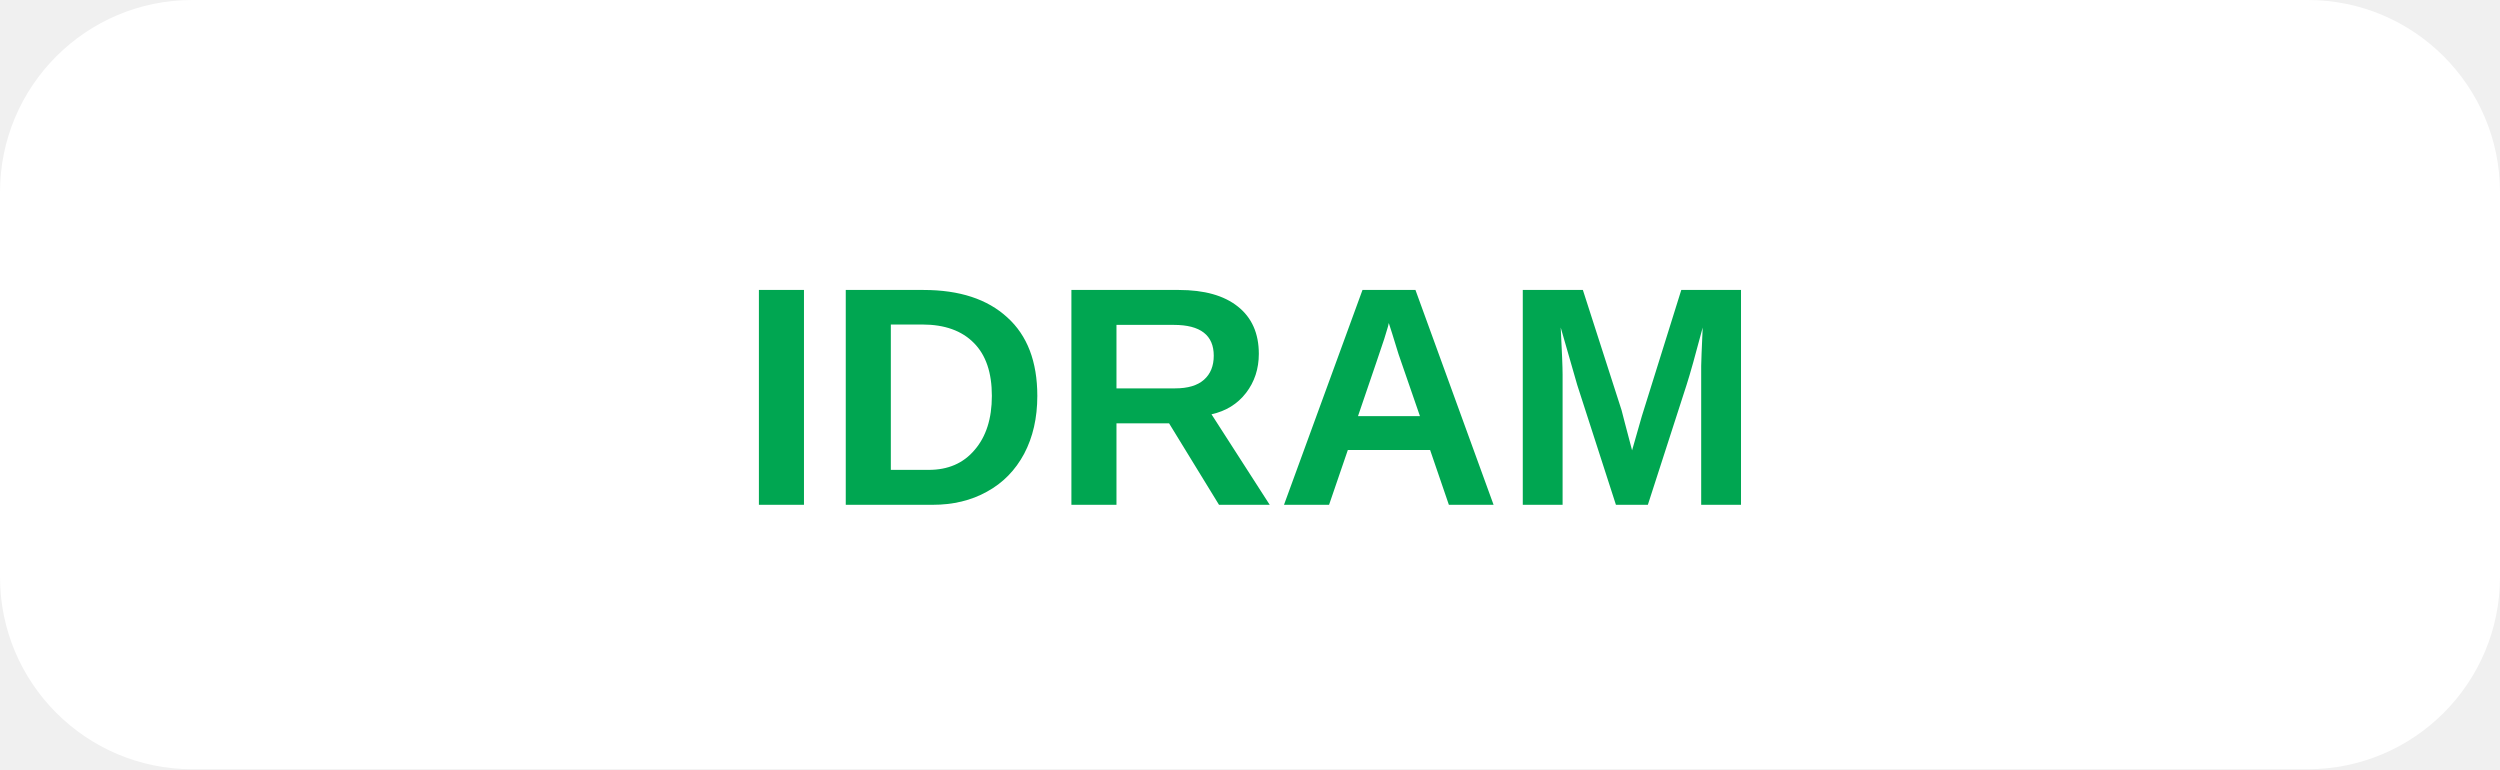
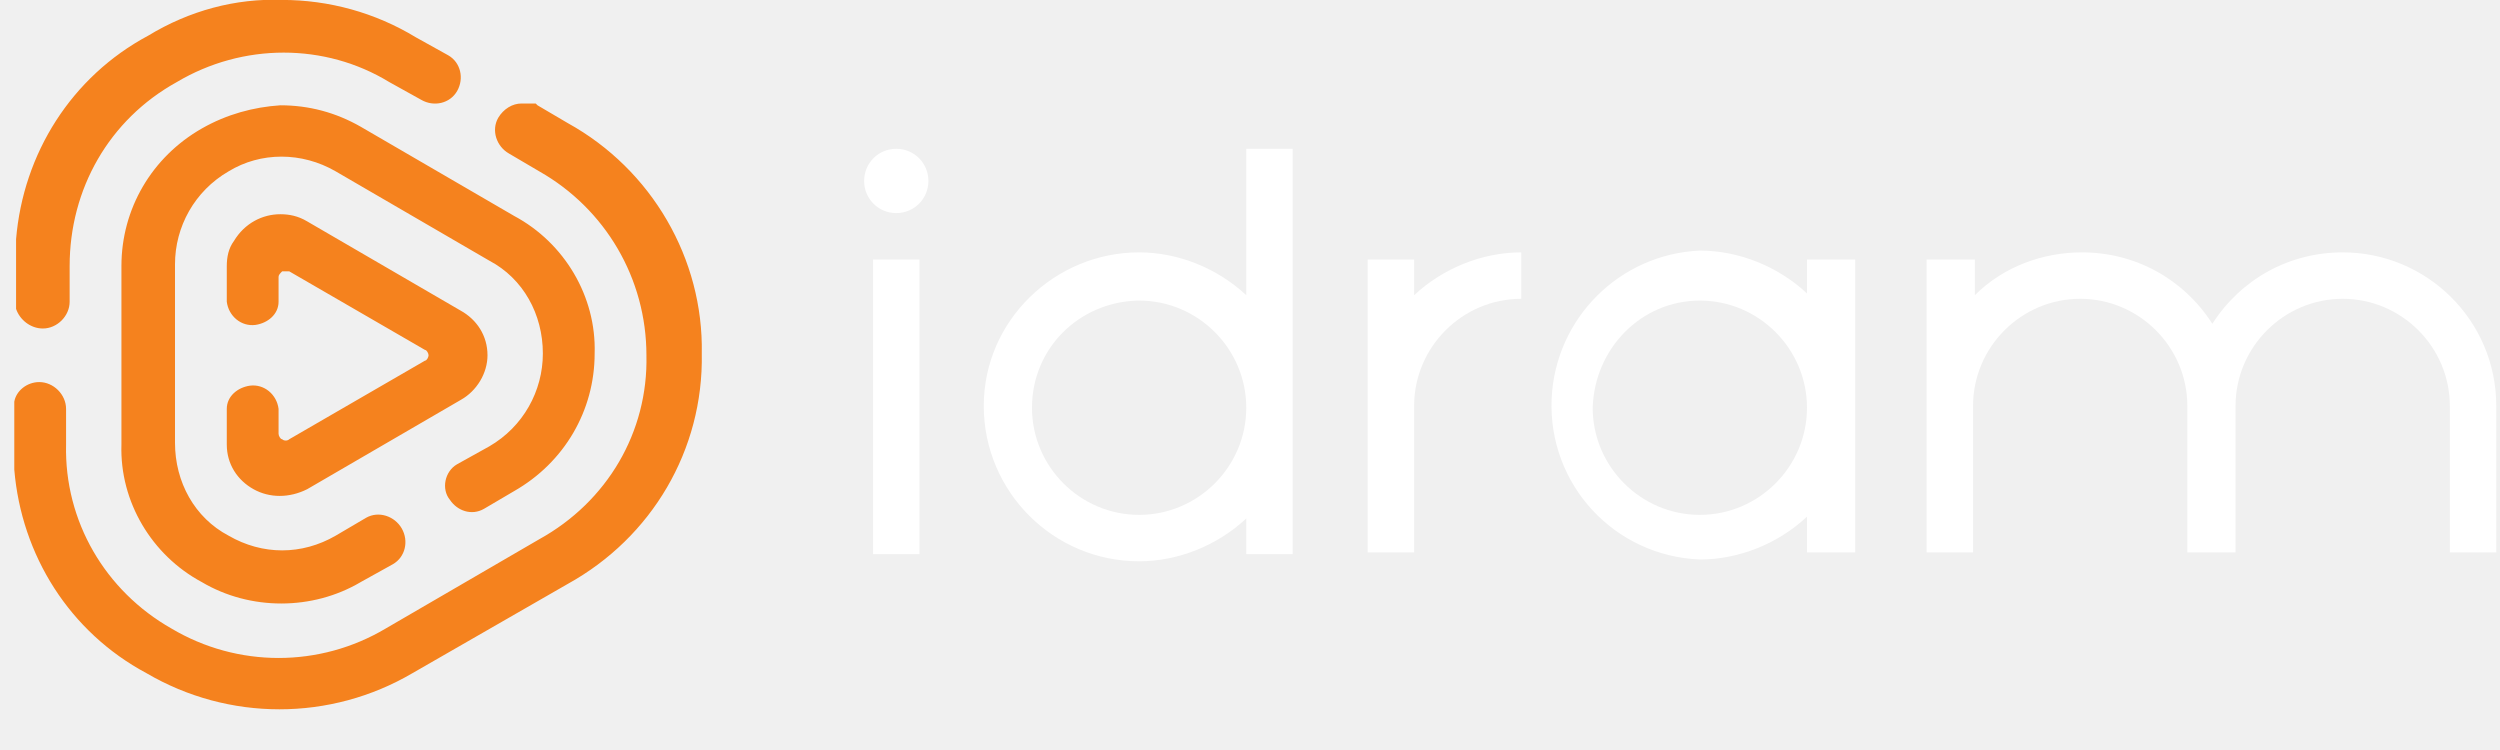
- <svg xmlns="http://www.w3.org/2000/svg" width="104" height="32" viewBox="0 0 104 32" role="img" aria-labelledby="title">
-   <rect width="104" height="32" rx="8" fill="#ffffff" />
-   <text x="52" y="21" text-anchor="middle" font-family="Arial, sans-serif" font-size="13" font-weight="700" fill="#00A651">IDRAM</text>
+ <svg xmlns="http://www.w3.org/2000/svg" version="1.1" id="Layer_1" x="0px" y="0px" viewBox="0 0 140 42" width="140px" style="enable-background:new 0 0 140 42;" xml:space="preserve">
+   <style type="text/css"> .st0{fill:#FFFFFF;} .st1{fill:#F5821E;} </style>
+   <g id="Page-1">
+     <g id="Desktop-_x2F_-Home-1" transform="translate(-80, -11)">
+       <g id="Group-11-Copy" transform="translate(80, 11)">
+         <g id="Group-7" transform="translate(47.09091, 8.132727)">
+           <g id="Clip-2" />
+           <path id="Fill-1" class="st0" d="M1.8,22.9h2.6V6.4H1.8V22.9z M3.1,0.2c1,0,1.8,0.8,1.8,1.8S4.1,3.8,3.1,3.8S1.3,3,1.3,2 S2.1,0.2,3.1,0.2L3.1,0.2z" />
+           <path class="st0" d="M22.7,0.2v8.2c-1.6-1.5-3.8-2.4-6-2.4C12,6,8,9.8,8,14.6s3.9,8.7,8.7,8.7c2.2,0,4.4-0.9,6-2.4v2h2.6V0.2 H22.7z M16.7,20.7c-3.3,0-6-2.7-6-6s2.6-5.9,5.9-6h0.1c3.3,0,6,2.7,6,6S20,20.7,16.7,20.7z" />
+           <path id="Fill-4" class="st0" d="M38.1,6c-2.2,0-4.4,0.9-6,2.4v-2h-2.6v16.4h2.6v-8.2c0-3.3,2.7-6,6-6V6z" />
+           <path class="st0" d="M54.1,6.4v1.9c-1.6-1.5-3.8-2.4-6-2.4c-4.5,0.2-8.1,3.8-8.3,8.3c-0.2,4.8,3.5,8.8,8.3,9 c2.2,0,4.4-0.9,6-2.4v2h2.7V6.4H54.1z M48.1,20.7c-3.3,0-6-2.7-6-6c0.1-3.3,2.7-6,6-6s6,2.7,6,6S51.4,20.7,48.1,20.7z" />
+           <path id="Fill-6" class="st0" d="M63.5,6.4h-2.7v16.4h2.6v-8.2c0-3.3,2.7-6,6-6s6,2.7,6,6v8.2h2.7v-8.2c0-3.3,2.7-6,6-6 s6,2.7,6,6v8.2h2.6v-8.2c0-4.8-3.9-8.6-8.6-8.6c-3,0-5.7,1.5-7.3,4c-1.6-2.5-4.3-4-7.3-4c-2.2,0-4.4,0.8-6,2.4L63.5,6.4 L63.5,6.4z" />
+         </g>
+         <g id="Group-10" transform="translate(-0, 0.496364)">
+           <g id="Clip-9" />
+           <path id="Fill-8" class="st1" d="M8.3,1.5C4,3.8,1.3,8.1,0.9,12.9l0,0v3.9c0.2,0.6,0.8,1.1,1.5,1.1l0,0c0.8,0,1.5-0.7,1.5-1.5 l0,0v-2c0-4.3,2.2-8.2,6-10.3l0,0c3.7-2.2,8.3-2.2,11.9,0l0,0l1.8,1l0,0l0,0c0.7,0.4,1.6,0.2,2-0.5l0,0l0,0 c0.4-0.7,0.2-1.6-0.5-2l0,0l-1.8-1c-2.3-1.4-4.9-2.1-7.5-2.1l0,0C13.2-0.6,10.6,0.1,8.3,1.5 M27.9,6.1c-0.4,0.7-0.1,1.6,0.6,2 l0,0l1.7,1c3.7,2.1,6,6,6,10.3l0,0c0.1,4.3-2.2,8.2-6,10.3l0,0l-8.6,5c-3.7,2.2-8.3,2.2-12,0l0,0c-3.7-2.1-6-6-5.9-10.3l0,0v-2 c0-0.8-0.7-1.5-1.5-1.5l0,0c-0.7,0-1.3,0.5-1.4,1.1l0,0v3.8c0.4,4.8,3.1,9.1,7.4,11.4l0,0c4.6,2.7,10.3,2.7,14.9,0l0,0l8.7-5 c4.7-2.6,7.6-7.5,7.5-12.9l0,0C39.4,14,36.5,9,31.8,6.4l0,0l-1.7-1L30,5.3l0,0c-0.3,0-0.5,0-0.8,0l0,0 C28.7,5.3,28.2,5.6,27.9,6.1 M11.3,6.7c-2.8,1.6-4.5,4.5-4.5,7.7l0,0v10c-0.1,3.2,1.7,6.2,4.5,7.7l0,0c2.7,1.6,6.2,1.6,8.9,0 l0,0l1.8-1c0.7-0.4,0.9-1.3,0.5-2l0,0c-0.4-0.7-1.3-1-2-0.6l0,0l0,0l0,0l-1.7,1c-1.9,1.1-4.1,1.1-6,0l0,0c-1.9-1-3-3-3-5.2l0,0 v-10c0-2.1,1.1-4.1,3-5.2l0,0c1.8-1.1,4.1-1.1,6,0l0,0l8.6,5c1.9,1,3,3,3,5.2l0,0c0,2.1-1.1,4.1-3,5.2l0,0l-1.8,1 c-0.7,0.4-0.9,1.4-0.4,2l0,0c0.4,0.6,1.2,0.9,1.9,0.5l0,0l1.7-1c2.8-1.6,4.5-4.5,4.5-7.7l0,0c0.1-3.2-1.7-6.2-4.5-7.7l0,0 l-8.6-5c-1.4-0.8-2.9-1.2-4.5-1.2l0,0C14.2,5.5,12.7,5.9,11.3,6.7 M13.1,13c-0.3,0.4-0.4,0.9-0.4,1.4l0,0v2 c0.1,0.8,0.8,1.4,1.6,1.3l0,0c0.7-0.1,1.3-0.6,1.3-1.3l0,0V15c0-0.1,0.1-0.2,0.2-0.3l0,0c0.1,0,0.2,0,0.4,0l0,0l3.8,2.2l3.8,2.2 c0.1,0,0.2,0.2,0.2,0.3l0,0c0,0.1-0.1,0.3-0.2,0.3l0,0L20,21.9l-3.8,2.2c-0.1,0.1-0.3,0.1-0.4,0l0,0c-0.1,0-0.2-0.2-0.2-0.3l0,0 v-1.4c-0.1-0.8-0.8-1.4-1.6-1.3l0,0c-0.7,0.1-1.3,0.6-1.3,1.3l0,0v2c0,1.1,0.6,2,1.5,2.5l0,0c0.9,0.5,2,0.5,3,0l0,0l8.6-5 c0.9-0.5,1.5-1.5,1.5-2.5l0,0c0-1.1-0.6-2-1.5-2.5l0,0l-8.6-5c-0.5-0.3-1-0.4-1.5-0.4l0,0C14.7,11.5,13.7,12,13.1,13" />
+         </g>
+       </g>
+     </g>
+   </g>
</svg>
